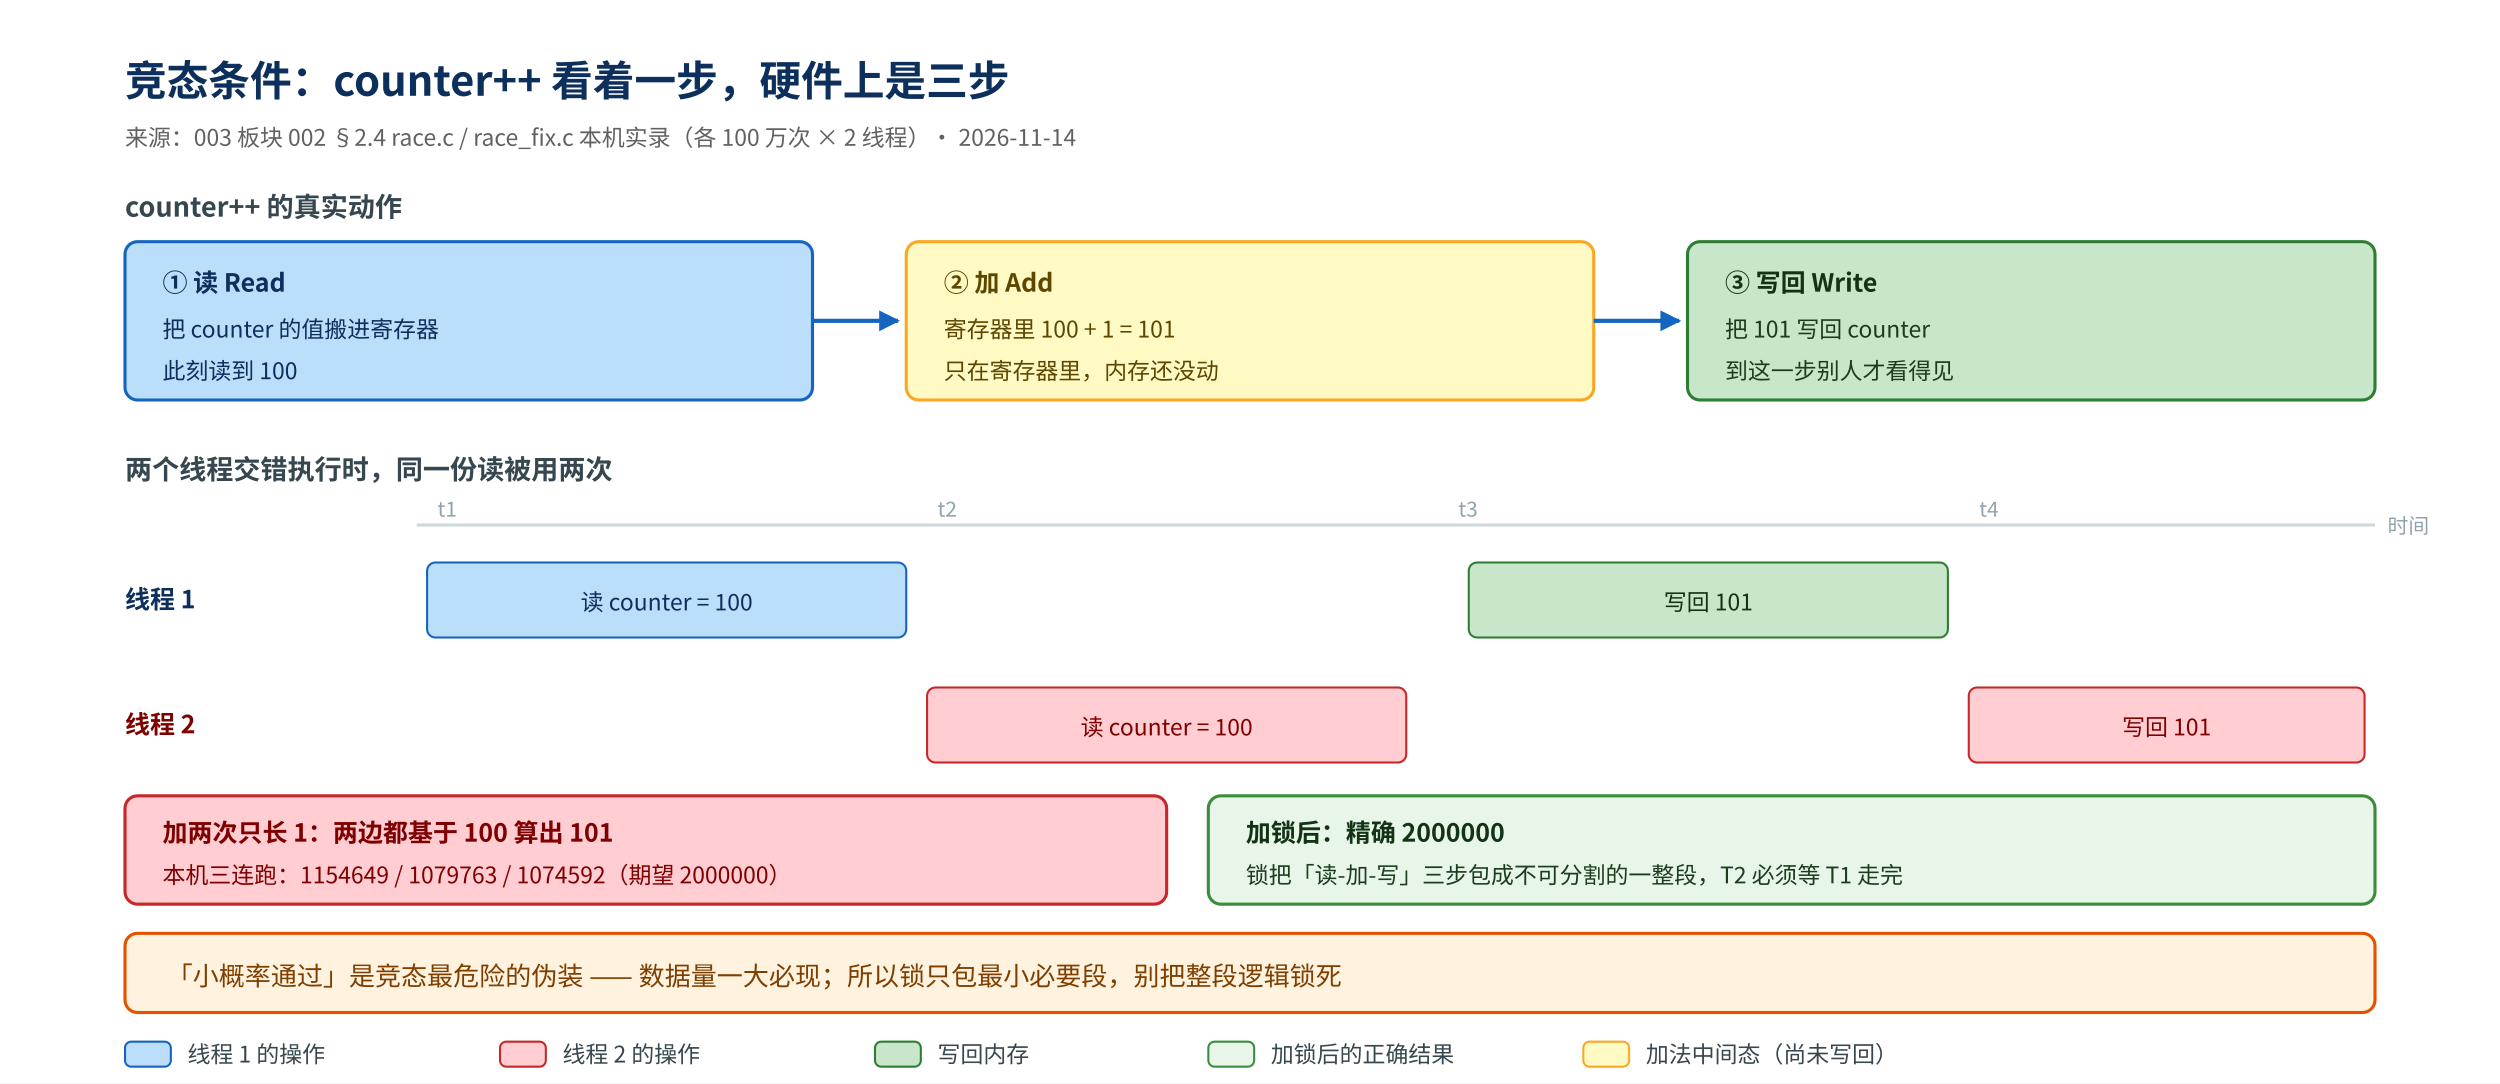
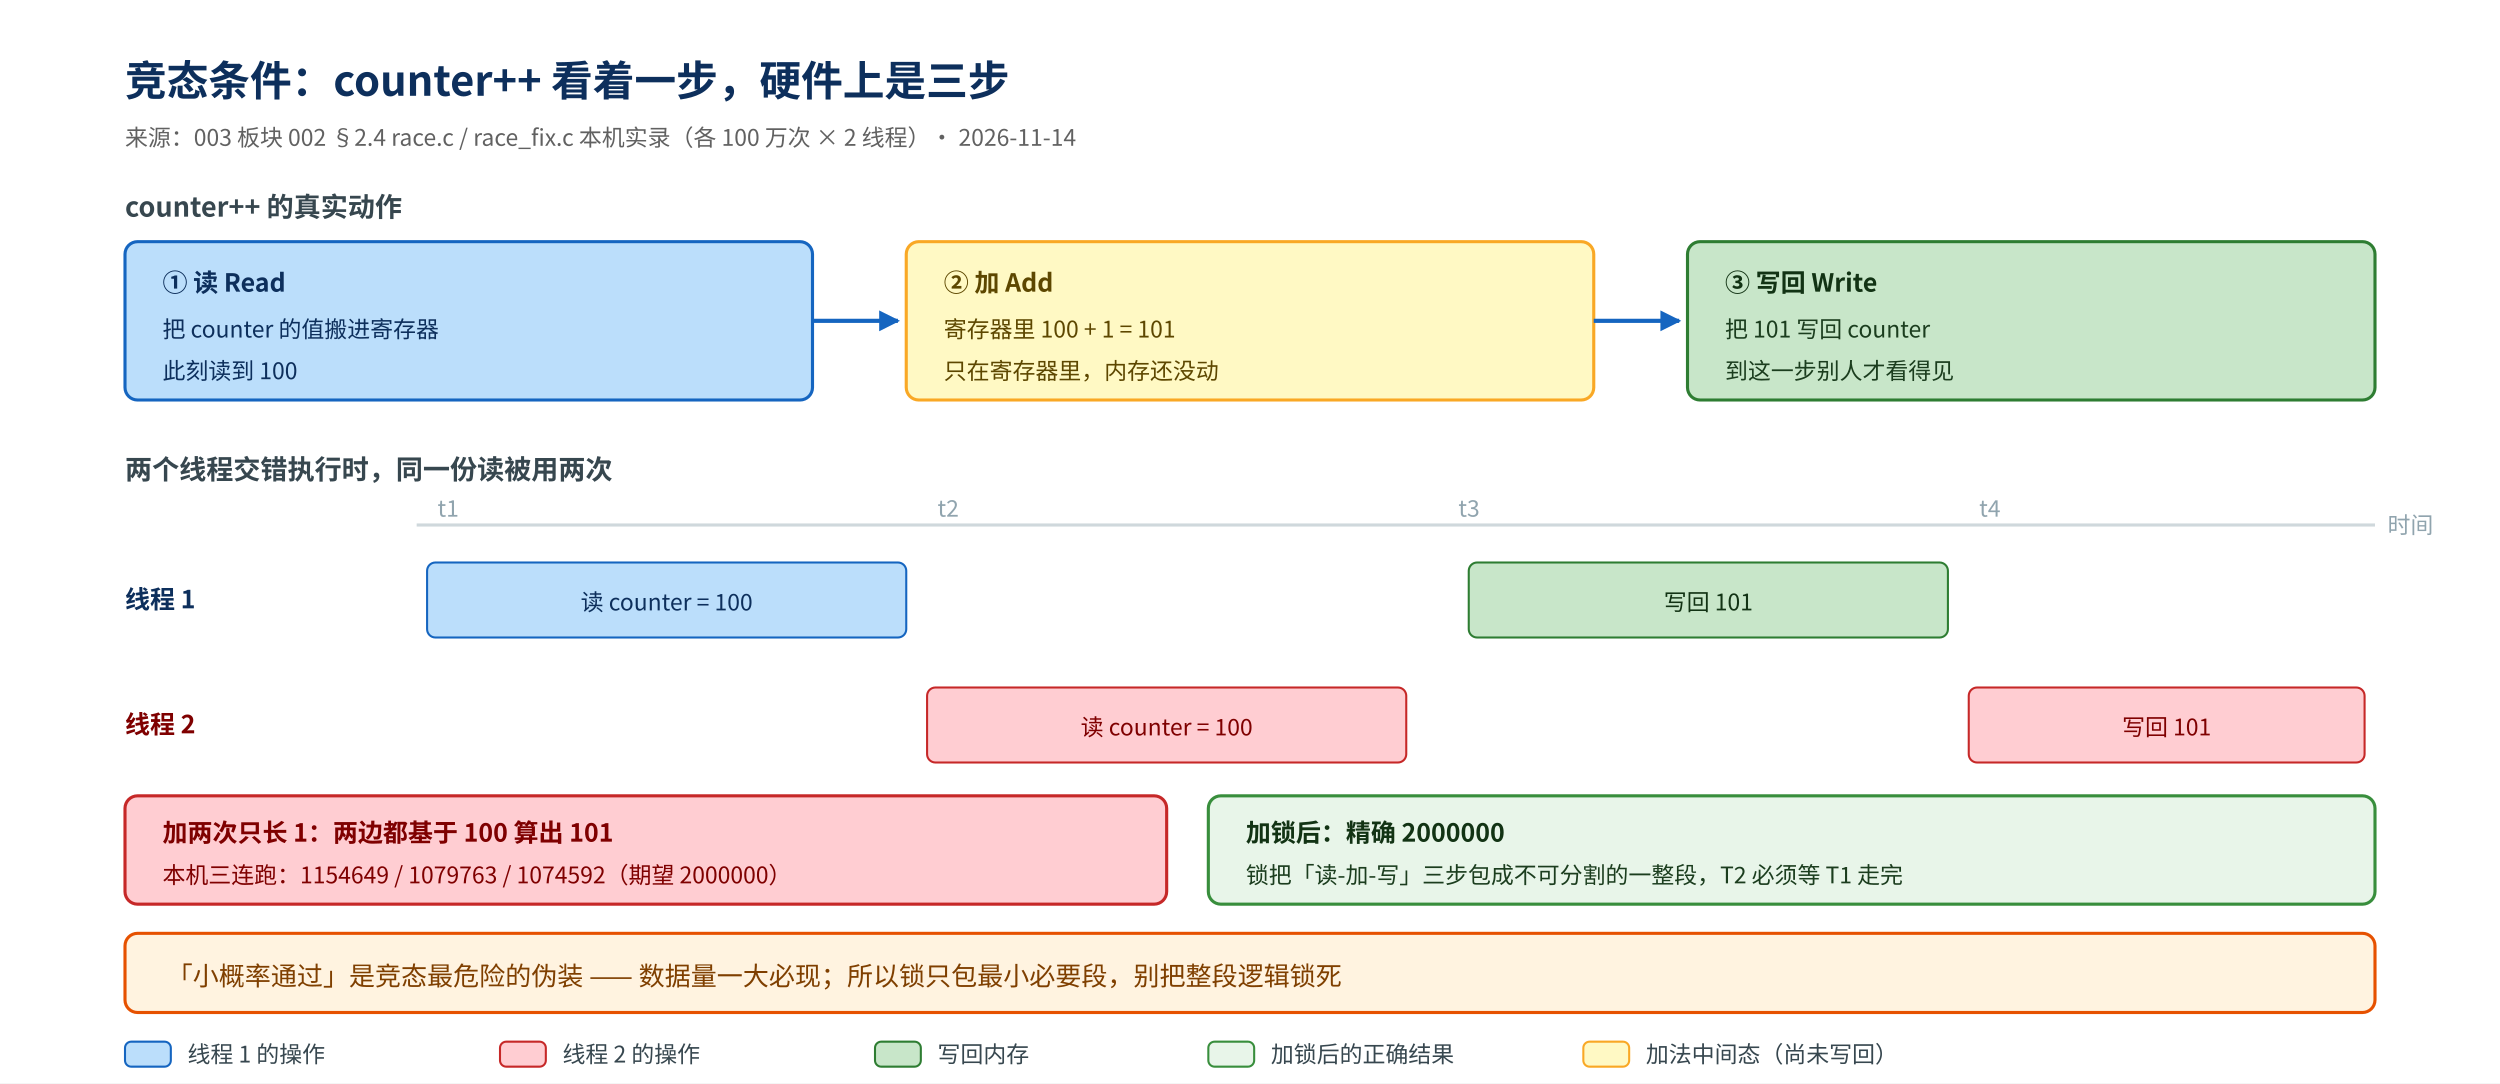
<svg xmlns="http://www.w3.org/2000/svg" viewBox="0 0 1200 520" font-family="'Microsoft YaHei','PingFang SC','Noto Sans CJK SC',sans-serif">
  <rect x="0" y="0" width="1200" height="520" fill="#ffffff" />
  <defs>
    <marker id="arrow" viewBox="0 0 10 10" refX="9" refY="5" markerWidth="10" markerHeight="10" markerUnits="userSpaceOnUse" orient="auto-start-reverse">
      <path d="M 0 0 L 10 5 L 0 10 z" fill="#1565c0" />
    </marker>
    <marker id="arrowRed" viewBox="0 0 10 10" refX="9" refY="5" markerWidth="10" markerHeight="10" markerUnits="userSpaceOnUse" orient="auto-start-reverse">
      <path d="M 0 0 L 10 5 L 0 10 z" fill="#c62828" />
    </marker>
  </defs>
  <text x="60" y="46" font-size="20" font-weight="bold" fill="#0d2f5c">竞态条件：counter++ 看着一步，硬件上是三步</text>
  <text x="60" y="70" font-size="11" fill="#616161">来源：003 板块 002 §2.4 race.c / race_fix.c 本机实录（各 100 万次 × 2 线程）· 2026-11-14</text>
  <text x="60" y="104" font-size="13" font-weight="bold" fill="#37474f">counter++ 的真实动作</text>
  <rect x="60" y="116" width="330" height="76" rx="6" fill="#bbdefb" stroke="#1565c0" stroke-width="1.5" />
  <text x="78" y="140" font-size="12" font-weight="bold" fill="#0d2f5c">① 读 Read</text>
  <text x="78" y="162" font-size="11" fill="#0d2f5c">把 counter 的值搬进寄存器</text>
  <text x="78" y="182" font-size="11" fill="#0d2f5c">此刻读到 100</text>
  <rect x="435" y="116" width="330" height="76" rx="6" fill="#fff9c4" stroke="#f9a825" stroke-width="1.5" />
  <text x="453" y="140" font-size="12" font-weight="bold" fill="#5d4700">② 加 Add</text>
  <text x="453" y="162" font-size="11" fill="#5d4700">寄存器里 100 + 1 = 101</text>
  <text x="453" y="182" font-size="11" fill="#5d4700">只在寄存器里，内存还没动</text>
  <rect x="810" y="116" width="330" height="76" rx="6" fill="#c8e6c9" stroke="#2e7d32" stroke-width="1.5" />
  <text x="828" y="140" font-size="12" font-weight="bold" fill="#123314">③ 写回 Write</text>
  <text x="828" y="162" font-size="11" fill="#1b3d1e">把 101 写回 counter</text>
  <text x="828" y="182" font-size="11" fill="#1b3d1e">到这一步别人才看得见</text>
  <line x1="390" y1="154" x2="431" y2="154" stroke="#1565c0" stroke-width="2" marker-end="url(#arrow)" />
  <line x1="765" y1="154" x2="806" y2="154" stroke="#1565c0" stroke-width="2" marker-end="url(#arrow)" />
  <text x="60" y="230" font-size="13" font-weight="bold" fill="#37474f">两个线程交错执行时，同一份读被用两次</text>
  <line x1="200" y1="252" x2="1140" y2="252" stroke="#cfd8dc" stroke-width="1.5" />
-   <text x="210" y="248" font-size="10" fill="#90a4ae">t1</text>
-   <text x="450" y="248" font-size="10" fill="#90a4ae">t2</text>
-   <text x="700" y="248" font-size="10" fill="#90a4ae">t3</text>
-   <text x="950" y="248" font-size="10" fill="#90a4ae">t4</text>
-   <text x="1146" y="256" font-size="10" fill="#90a4ae">时间</text>
+   <text x="210" y="248" font-size="11" fill="#90a4ae">t1</text>
+   <text x="450" y="248" font-size="11" fill="#90a4ae">t2</text>
+   <text x="700" y="248" font-size="11" fill="#90a4ae">t3</text>
+   <text x="950" y="248" font-size="11" fill="#90a4ae">t4</text>
+   <text x="1146" y="256" font-size="11" fill="#90a4ae">时间</text>
  <text x="60" y="292" font-size="12" font-weight="bold" fill="#0d2f5c">线程 1</text>
  <rect x="205" y="270" width="230" height="36" rx="4" fill="#bbdefb" stroke="#1565c0" stroke-width="1" />
  <text x="320" y="293" font-size="11" fill="#0d2f5c" text-anchor="middle">读 counter = 100</text>
  <rect x="705" y="270" width="230" height="36" rx="4" fill="#c8e6c9" stroke="#2e7d32" stroke-width="1" />
  <text x="820" y="293" font-size="11" fill="#123314" text-anchor="middle">写回 101</text>
  <text x="60" y="352" font-size="12" font-weight="bold" fill="#7f0000">线程 2</text>
  <rect x="445" y="330" width="230" height="36" rx="4" fill="#ffcdd2" stroke="#c62828" stroke-width="1" />
  <text x="560" y="353" font-size="11" fill="#7f0000" text-anchor="middle">读 counter = 100</text>
  <rect x="945" y="330" width="190" height="36" rx="4" fill="#ffcdd2" stroke="#c62828" stroke-width="1" />
  <text x="1040" y="353" font-size="11" fill="#7f0000" text-anchor="middle">写回 101</text>
  <rect x="60" y="382" width="500" height="52" rx="6" fill="#ffcdd2" stroke="#c62828" stroke-width="1.5" />
  <text x="78" y="404" font-size="12" font-weight="bold" fill="#7f0000">加两次只长 1：两边都基于 100 算出 101</text>
  <text x="78" y="424" font-size="11" fill="#7f0000">本机三连跑：1154649 / 1079763 / 1074592（期望 2000000）</text>
  <rect x="580" y="382" width="560" height="52" rx="6" fill="#e8f5e9" stroke="#388e3c" stroke-width="1.5" />
  <text x="598" y="404" font-size="12" font-weight="bold" fill="#123314">加锁后：精确 2000000</text>
  <text x="598" y="424" font-size="11" fill="#1b3d1e">锁把「读-加-写」三步包成不可分割的一整段，T2 必须等 T1 走完</text>
  <rect x="60" y="448" width="1080" height="38" rx="6" fill="#fff3e0" stroke="#e65100" stroke-width="1.5" />
  <text x="80" y="473" font-size="12.5" fill="#7f3f00">「小概率通过」是竞态最危险的伪装 —— 数据量一大必现；所以锁只包最小必要段，别把整段逻辑锁死</text>
  <rect x="60" y="500" width="22" height="12" rx="3" fill="#bbdefb" stroke="#1565c0" stroke-width="1" />
  <text x="90" y="510" font-size="11" fill="#37474f">线程 1 的操作</text>
  <rect x="240" y="500" width="22" height="12" rx="3" fill="#ffcdd2" stroke="#c62828" stroke-width="1" />
  <text x="270" y="510" font-size="11" fill="#37474f">线程 2 的操作</text>
  <rect x="420" y="500" width="22" height="12" rx="3" fill="#c8e6c9" stroke="#2e7d32" stroke-width="1" />
  <text x="450" y="510" font-size="11" fill="#37474f">写回内存</text>
  <rect x="580" y="500" width="22" height="12" rx="3" fill="#e8f5e9" stroke="#388e3c" stroke-width="1" />
  <text x="610" y="510" font-size="11" fill="#37474f">加锁后的正确结果</text>
  <rect x="760" y="500" width="22" height="12" rx="3" fill="#fff9c4" stroke="#f9a825" stroke-width="1" />
  <text x="790" y="510" font-size="11" fill="#37474f">加法中间态（尚未写回）</text>
</svg>
